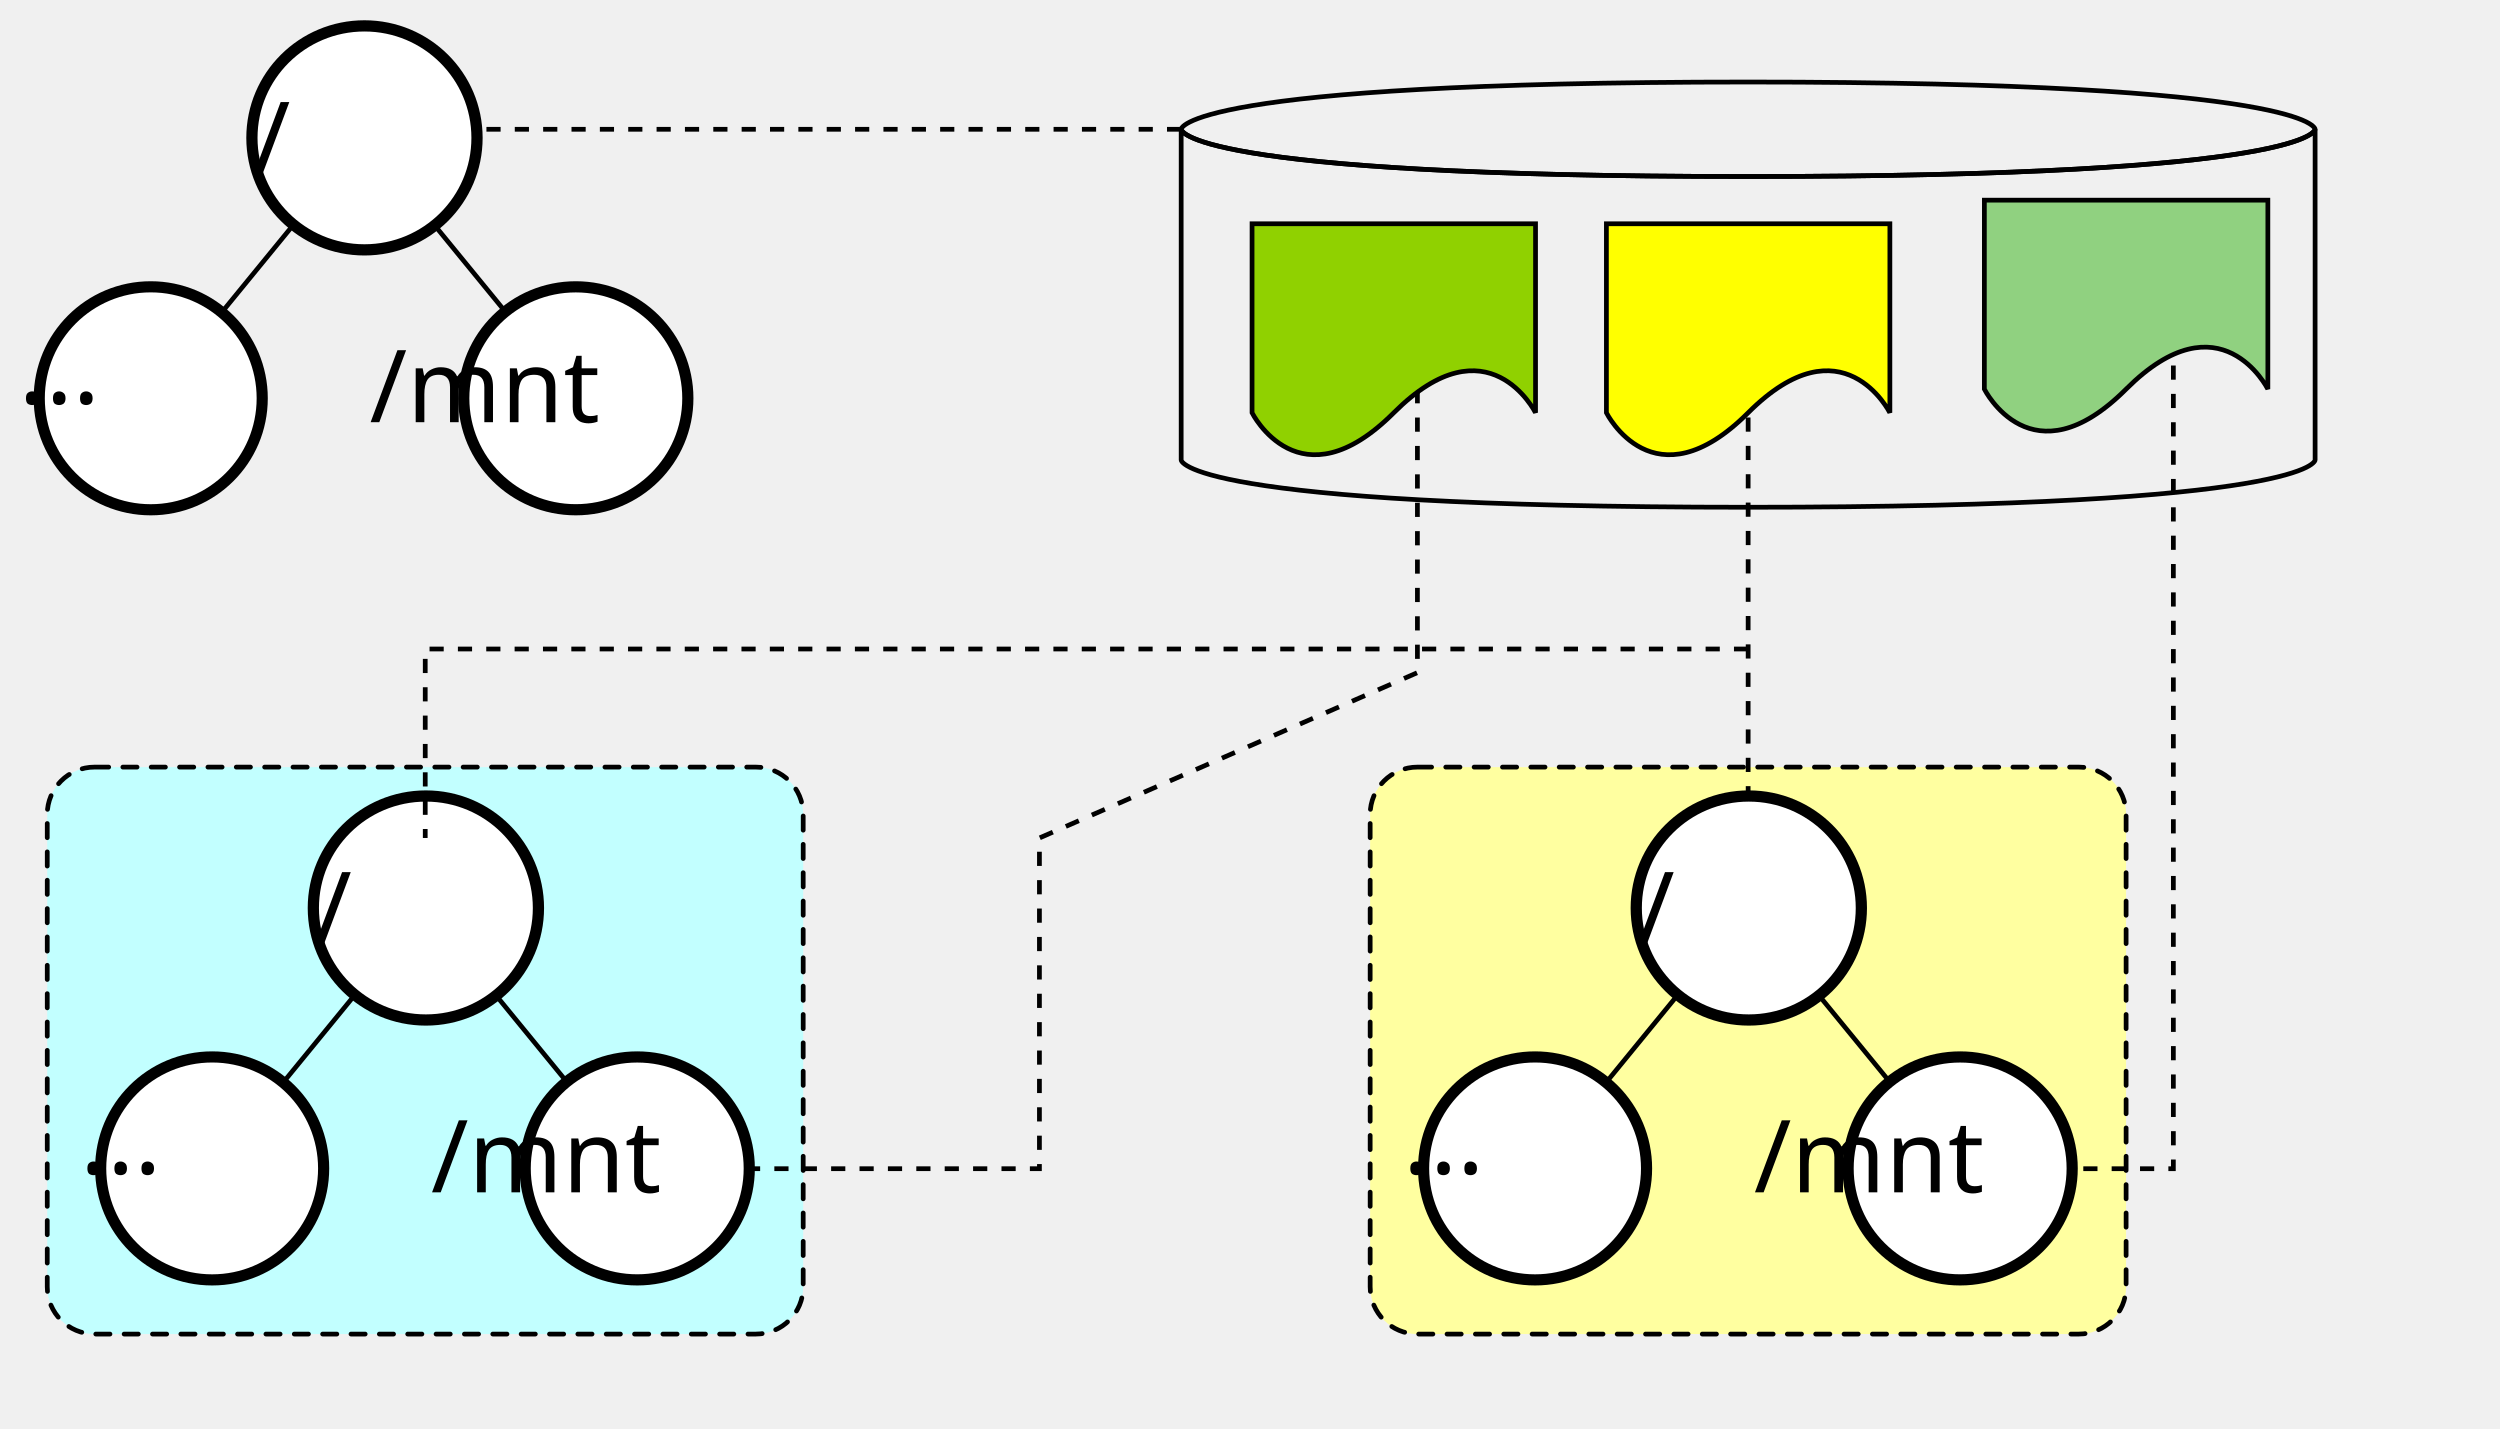
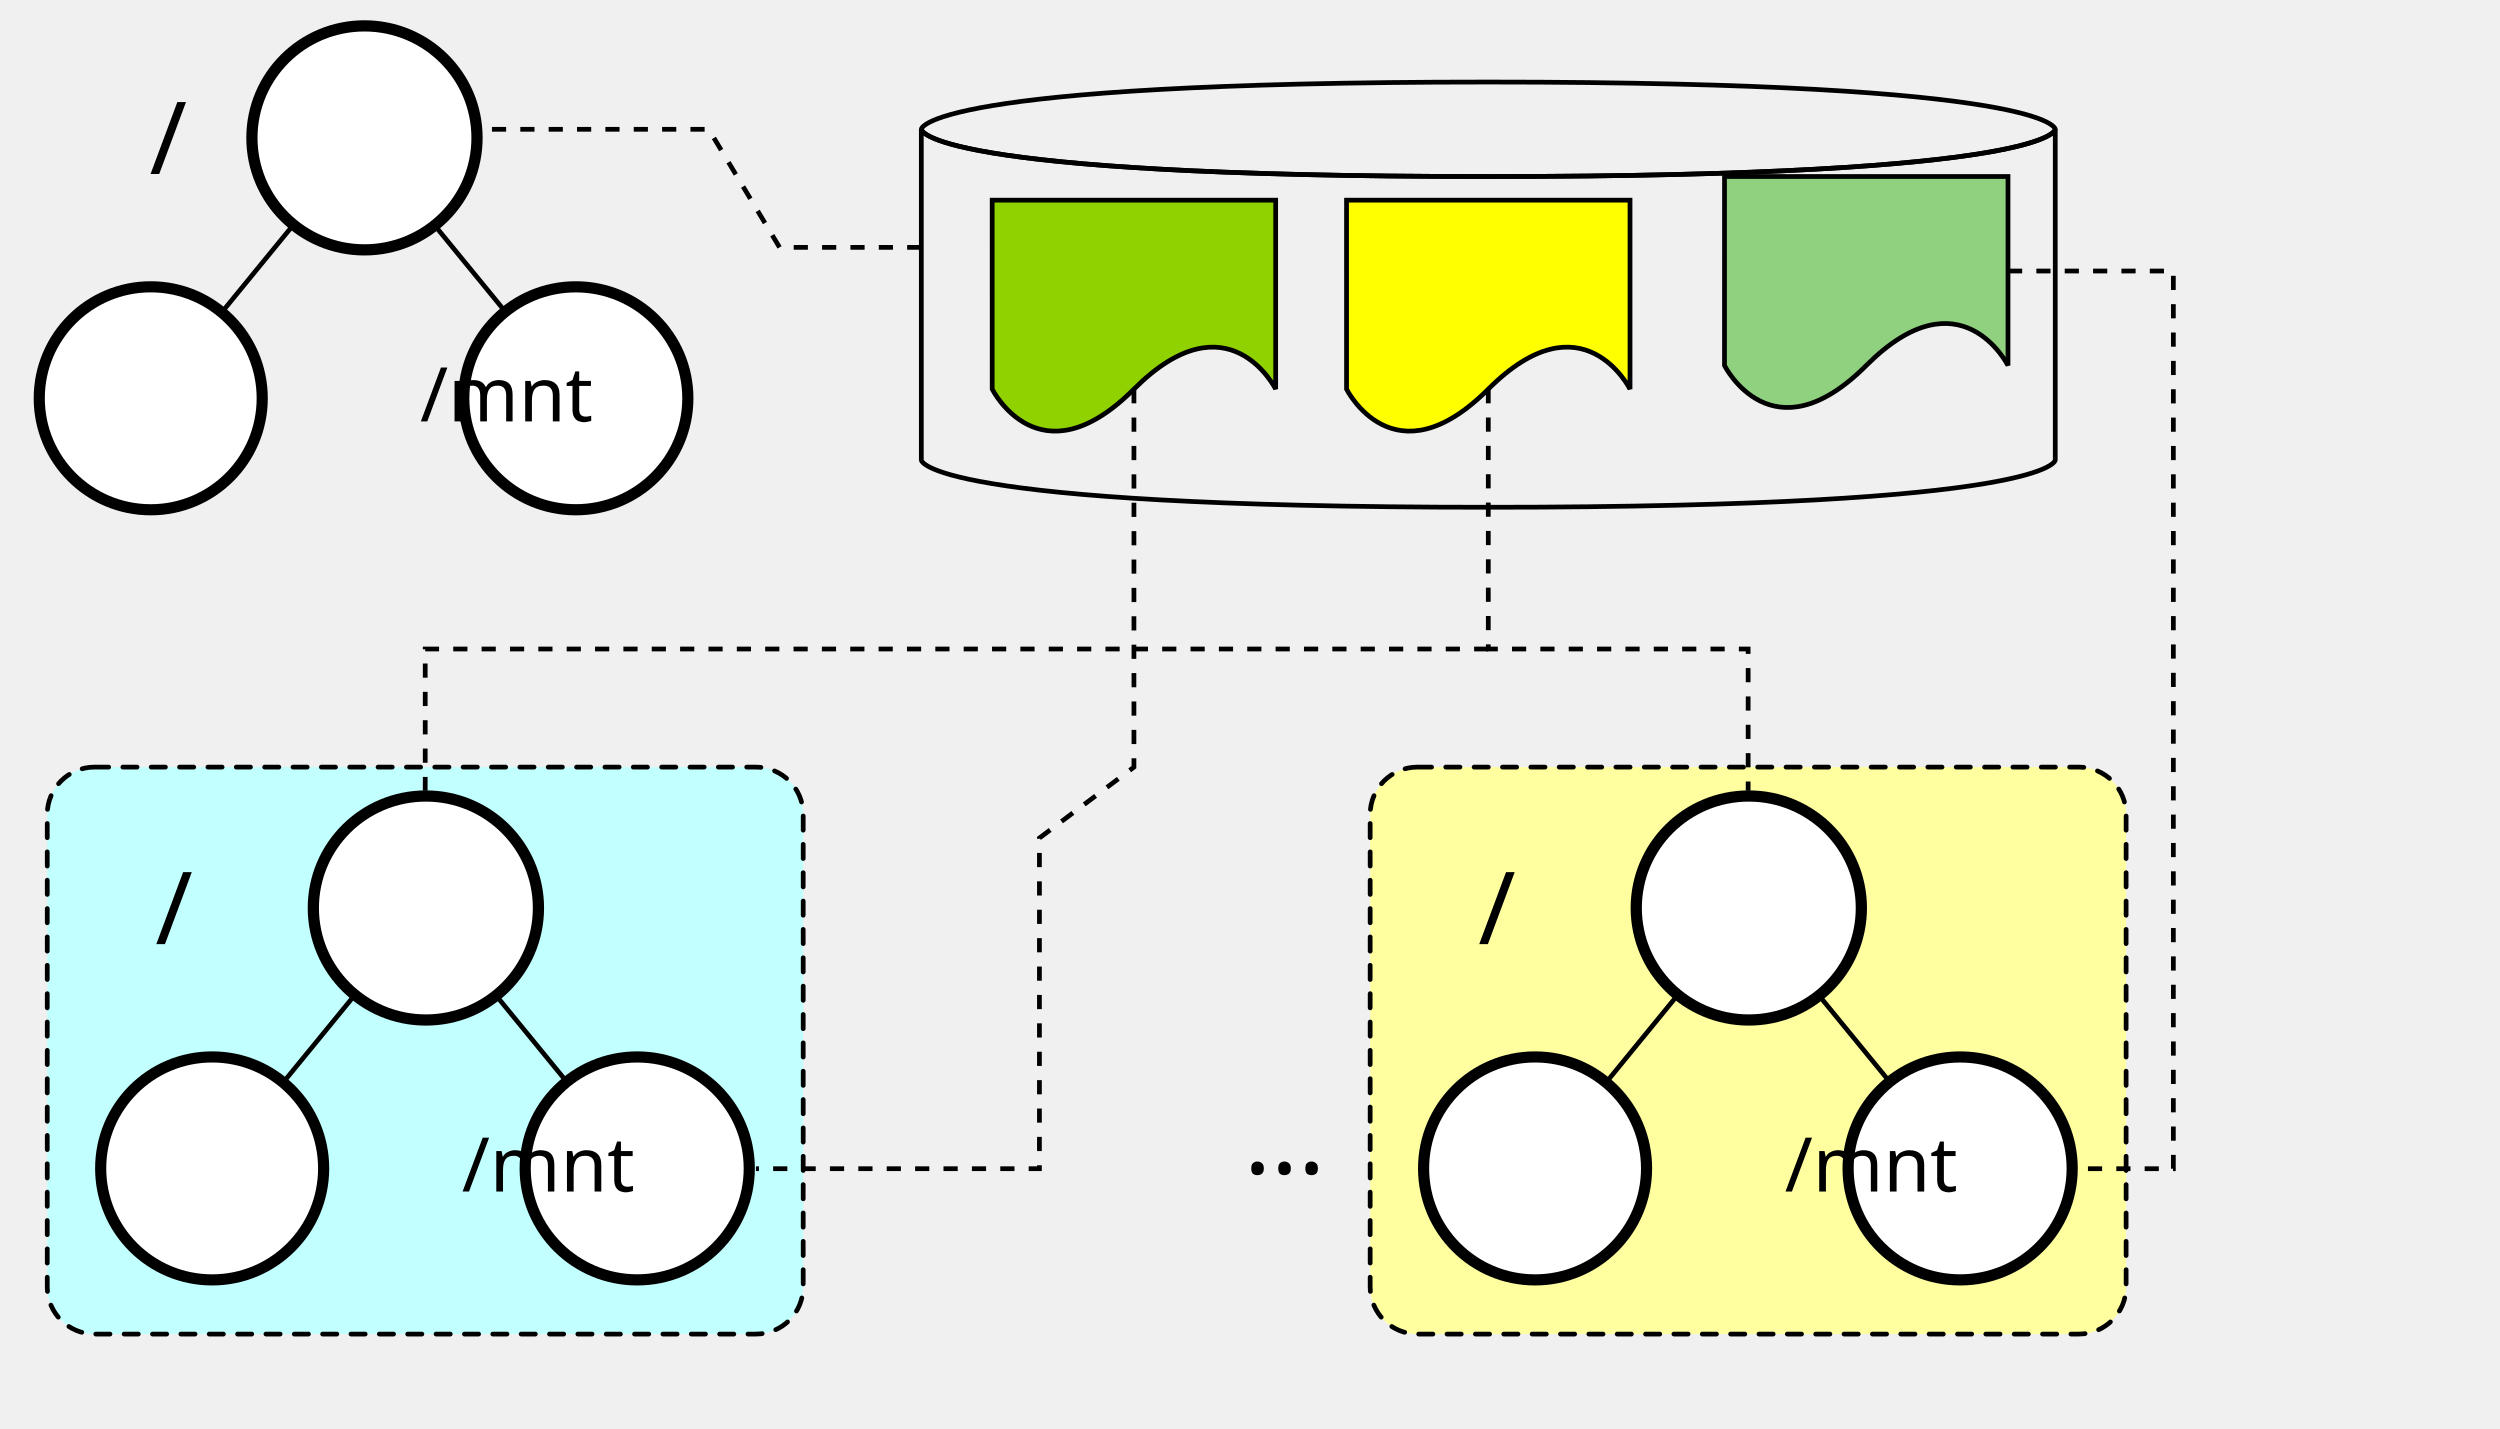
<svg xmlns="http://www.w3.org/2000/svg" width="140mm" height="80mm" viewBox="0 0 140 80" id="svg2" version="1.1">
  <defs id="defs4" />
  <g id="layer1" transform="translate(0,-217)">
-     <rect style="fill:#ffffa0;fill-opacity:1;stroke:#000000;stroke-width:0.265;stroke-linecap:round;stroke-miterlimit:4;stroke-dasharray:0.794, 0.794;stroke-dashoffset:0;stroke-opacity:1" id="rect4187" width="42.333" height="31.75" x="76.729" y="259.958" ry="2.646" />
-     <rect style="fill:#c2ffff;fill-opacity:1;stroke:#000000;stroke-width:0.265;stroke-linecap:round;stroke-miterlimit:4;stroke-dasharray:0.794, 0.794;stroke-dashoffset:0;stroke-opacity:1" id="rect4185" width="42.333" height="31.75" x="2.646" y="259.958" ry="2.646" />
-     <path style="fill:none;fill-rule:evenodd;stroke:#000000;stroke-width:0.265;stroke-linecap:butt;stroke-linejoin:miter;stroke-miterlimit:4;stroke-dasharray:0.794, 0.794;stroke-dashoffset:0;stroke-opacity:1" d="m 66.146,224.24 -44.979,0" id="path4337-9-6" />
-     <path style="fill:none;fill-rule:evenodd;stroke:#000000;stroke-width:0.265;stroke-linecap:butt;stroke-linejoin:miter;stroke-miterlimit:4;stroke-dasharray:0.794, 0.794;stroke-dashoffset:0;stroke-opacity:1" d="m 121.708,237.469 0,44.979 -10.583,0" id="path4337-9" />
-     <path style="fill:none;fill-rule:evenodd;stroke:#000000;stroke-width:0.265;stroke-linecap:butt;stroke-linejoin:miter;stroke-miterlimit:4;stroke-dasharray:0.794, 0.794;stroke-dashoffset:0;stroke-opacity:1" d="m 97.896,238.792 0,30.427" id="path4337" />
-     <path style="fill:none;fill-rule:evenodd;stroke:#000000;stroke-width:0.265;stroke-linecap:butt;stroke-linejoin:miter;stroke-miterlimit:4;stroke-dasharray:0.794, 0.794;stroke-dashoffset:0;stroke-opacity:1" d="M 23.812,254.667 Z" id="path4335" />
-     <path style="fill:none;fill-rule:evenodd;stroke:#000000;stroke-width:0.265;stroke-linecap:butt;stroke-linejoin:miter;stroke-miterlimit:4;stroke-dasharray:0.795, 0.795;stroke-dashoffset:0;stroke-opacity:1" d="m 79.375,238.792 0,15.875 -21.167,9.26 0,18.521 -22.49,0" id="path3528" />
    <g id="g3405" transform="translate(-31.22085,-0.7937545)">
      <path id="path3391" d="m 39.688,240.115 11.906,-14.552 11.906,14.552" style="fill:none;fill-rule:evenodd;stroke:#000000;stroke-width:0.265px;stroke-linecap:butt;stroke-linejoin:miter;stroke-opacity:1" />
      <circle r="6.243" cy="-240.098" cx="39.662" transform="scale(1,-1)" id="path3338-8" style="fill:#ffffff;fill-opacity:1;stroke:#000000;stroke-width:0.624;stroke-linecap:round;stroke-miterlimit:4;stroke-dasharray:none;stroke-dashoffset:0;stroke-opacity:1" />
      <ellipse ry="6.242" rx="6.274" cy="-240.098" cx="63.466" transform="scale(1,-1)" id="path3338-8-0" style="fill:#ffffff;fill-opacity:1;stroke:#000000;stroke-width:0.626;stroke-linecap:round;stroke-miterlimit:4;stroke-dasharray:none;stroke-dashoffset:0;stroke-opacity:1" />
      <ellipse ry="6.272" rx="6.303" cy="-225.515" cx="51.631" transform="scale(1,-1)" id="path3338-8-0-2" style="fill:#ffffff;fill-opacity:1;stroke:#000000;stroke-width:0.629;stroke-linecap:round;stroke-miterlimit:4;stroke-dasharray:none;stroke-dashoffset:0;stroke-opacity:1" />
-       <text id="text3393" y="227.54" x="51.562" style="font-style:normal;font-variant:normal;font-weight:normal;font-stretch:normal;font-size:5.644px;line-height:125%;font-family:sans-serif;-inkscape-font-specification:'sans-serif, Normal';font-variant-ligatures:normal;font-variant-caps:normal;font-variant-numeric:normal;text-align:center;letter-spacing:0px;word-spacing:0px;writing-mode:lr-tb;text-anchor:middle;fill:#000000;fill-opacity:1;stroke:none;stroke-width:0.265px;stroke-linecap:butt;stroke-linejoin:miter;stroke-opacity:1" xml:space="preserve">
-         <tspan style="stroke-width:0.265px" y="227.54" x="51.562" id="tspan3395">/</tspan>
+       <text id="text3393" y="227.54" x="51.562" style="font-style:normal;font-variant:normal;font-weight:normal;font-stretch:normal;line-height:0%;font-family:sans-serif;-inkscape-font-specification:'sans-serif, Normal';font-variant-ligatures:normal;font-variant-caps:normal;font-variant-numeric:normal;text-align:center;letter-spacing:0px;word-spacing:0px;writing-mode:lr-tb;text-anchor:middle;fill:#000000;fill-opacity:1;stroke:none;stroke-width:0.265px;stroke-linecap:butt;stroke-linejoin:miter;stroke-opacity:1" xml:space="preserve">
+         <tspan style="font-size:5.644px;line-height:1.25;stroke-width:0.265px" y="227.54" x="51.562" id="tspan3395">/</tspan>
      </text>
-       <text id="text3397" y="240.398" x="39.674" style="font-style:normal;font-variant:normal;font-weight:normal;font-stretch:normal;font-size:5.644px;line-height:125%;font-family:sans-serif;-inkscape-font-specification:'sans-serif, Normal';font-variant-ligatures:normal;font-variant-caps:normal;font-variant-numeric:normal;text-align:center;letter-spacing:0px;word-spacing:0px;writing-mode:lr-tb;text-anchor:middle;fill:#000000;fill-opacity:1;stroke:none;stroke-width:0.265px;stroke-linecap:butt;stroke-linejoin:miter;stroke-opacity:1" xml:space="preserve">
-         <tspan style="stroke-width:0.265px" y="240.398" x="39.674" id="tspan3399">...</tspan>
+       <text id="text3397" y="240.398" x="39.674" style="font-style:normal;font-variant:normal;font-weight:normal;font-stretch:normal;line-height:0%;font-family:sans-serif;-inkscape-font-specification:'sans-serif, Normal';font-variant-ligatures:normal;font-variant-caps:normal;font-variant-numeric:normal;text-align:center;letter-spacing:0px;word-spacing:0px;writing-mode:lr-tb;text-anchor:middle;fill:#000000;fill-opacity:1;stroke:none;stroke-width:0.265px;stroke-linecap:butt;stroke-linejoin:miter;stroke-opacity:1" xml:space="preserve">
+         <tspan style="font-size:5.644px;line-height:1.25;stroke-width:0.265px" y="240.398" x="39.674" id="tspan3399">...</tspan>
      </text>
-       <text id="text3401" y="241.438" x="63.5" style="font-style:normal;font-variant:normal;font-weight:normal;font-stretch:normal;font-size:5.644px;line-height:125%;font-family:sans-serif;-inkscape-font-specification:'sans-serif, Normal';font-variant-ligatures:normal;font-variant-caps:normal;font-variant-numeric:normal;text-align:center;letter-spacing:0px;word-spacing:0px;writing-mode:lr-tb;text-anchor:middle;fill:#000000;fill-opacity:1;stroke:none;stroke-width:0.265px;stroke-linecap:butt;stroke-linejoin:miter;stroke-opacity:1" xml:space="preserve">
-         <tspan transform="translate(0.03072935,0.6612356)" style="stroke-width:0.265px" y="241.438" x="63.5" id="tspan3403">/mnt</tspan>
+       <text id="text3401" y="241.393" x="63.433" style="font-style:normal;font-variant:normal;font-weight:normal;font-stretch:normal;font-size:4.233px;line-height:0%;font-family:sans-serif;-inkscape-font-specification:'sans-serif, Normal';font-variant-ligatures:normal;font-variant-caps:normal;font-variant-numeric:normal;font-feature-settings:normal;text-align:center;letter-spacing:0px;word-spacing:0px;writing-mode:lr-tb;text-anchor:middle;fill:#000000;fill-opacity:1;stroke:none;stroke-width:0.265px;stroke-linecap:butt;stroke-linejoin:miter;stroke-opacity:1" xml:space="preserve">
+         <tspan transform="translate(0.03072935,0.6612356)" style="font-style:normal;font-variant:normal;font-weight:normal;font-stretch:normal;font-size:4.233px;line-height:1.25;font-family:sans-serif;-inkscape-font-specification:'sans-serif, Normal';font-variant-ligatures:normal;font-variant-caps:normal;font-variant-numeric:normal;font-feature-settings:normal;text-align:center;writing-mode:lr-tb;text-anchor:middle;stroke-width:0.265px" y="241.393" x="63.433" id="tspan3403">/mnt</tspan>
      </text>
    </g>
-     <g id="g3405-4" transform="translate(46.30208,42.33333)">
-       <path id="path3391-1" d="m 39.688,240.115 11.906,-14.552 11.906,14.552" style="fill:none;fill-rule:evenodd;stroke:#000000;stroke-width:0.265px;stroke-linecap:butt;stroke-linejoin:miter;stroke-opacity:1" />
-       <circle r="6.243" cy="-240.098" cx="39.662" transform="scale(1,-1)" id="path3338-8-7" style="fill:#ffffff;fill-opacity:1;stroke:#000000;stroke-width:0.624;stroke-linecap:round;stroke-miterlimit:4;stroke-dasharray:none;stroke-dashoffset:0;stroke-opacity:1" />
-       <ellipse ry="6.242" rx="6.274" cy="-240.098" cx="63.466" transform="scale(1,-1)" id="path3338-8-0-5" style="fill:#ffffff;fill-opacity:1;stroke:#000000;stroke-width:0.626;stroke-linecap:round;stroke-miterlimit:4;stroke-dasharray:none;stroke-dashoffset:0;stroke-opacity:1" />
-       <ellipse ry="6.272" rx="6.303" cy="-225.515" cx="51.631" transform="scale(1,-1)" id="path3338-8-0-2-9" style="fill:#ffffff;fill-opacity:1;stroke:#000000;stroke-width:0.629;stroke-linecap:round;stroke-miterlimit:4;stroke-dasharray:none;stroke-dashoffset:0;stroke-opacity:1" />
-       <text id="text3393-0" y="227.54" x="51.562" style="font-style:normal;font-variant:normal;font-weight:normal;font-stretch:normal;font-size:5.644px;line-height:125%;font-family:sans-serif;-inkscape-font-specification:'sans-serif, Normal';font-variant-ligatures:normal;font-variant-caps:normal;font-variant-numeric:normal;text-align:center;letter-spacing:0px;word-spacing:0px;writing-mode:lr-tb;text-anchor:middle;fill:#000000;fill-opacity:1;stroke:none;stroke-width:0.265px;stroke-linecap:butt;stroke-linejoin:miter;stroke-opacity:1" xml:space="preserve">
-         <tspan style="stroke-width:0.265px" y="227.54" x="51.562" id="tspan3395-2">/</tspan>
-       </text>
-       <text id="text3397-5" y="240.398" x="39.674" style="font-style:normal;font-variant:normal;font-weight:normal;font-stretch:normal;font-size:5.644px;line-height:125%;font-family:sans-serif;-inkscape-font-specification:'sans-serif, Normal';font-variant-ligatures:normal;font-variant-caps:normal;font-variant-numeric:normal;text-align:center;letter-spacing:0px;word-spacing:0px;writing-mode:lr-tb;text-anchor:middle;fill:#000000;fill-opacity:1;stroke:none;stroke-width:0.265px;stroke-linecap:butt;stroke-linejoin:miter;stroke-opacity:1" xml:space="preserve">
-         <tspan style="stroke-width:0.265px" y="240.398" x="39.674" id="tspan3399-1">...</tspan>
-       </text>
-       <text id="text3401-2" y="241.438" x="63.5" style="font-style:normal;font-variant:normal;font-weight:normal;font-stretch:normal;font-size:5.644px;line-height:125%;font-family:sans-serif;-inkscape-font-specification:'sans-serif, Normal';font-variant-ligatures:normal;font-variant-caps:normal;font-variant-numeric:normal;text-align:center;letter-spacing:0px;word-spacing:0px;writing-mode:lr-tb;text-anchor:middle;fill:#000000;fill-opacity:1;stroke:none;stroke-width:0.265px;stroke-linecap:butt;stroke-linejoin:miter;stroke-opacity:1" xml:space="preserve">
-         <tspan transform="translate(0.03072935,0.6612356)" style="stroke-width:0.265px" y="241.438" x="63.5" id="tspan3403-9">/mnt</tspan>
-       </text>
+     <g id="g892">
+       <path id="path4337-9-6" d="m 51.594,230.854 h -7.938 l -3.969,-6.615 -13.229,0" style="fill:none;fill-rule:evenodd;stroke:#000000;stroke-width:0.265;stroke-linecap:butt;stroke-linejoin:miter;stroke-miterlimit:4;stroke-dasharray:0.794, 0.794;stroke-dashoffset:0;stroke-opacity:1" />
+       <path style="fill:none;fill-rule:evenodd;stroke:#000000;stroke-width:0.265px;stroke-linecap:butt;stroke-linejoin:miter;stroke-opacity:1" d="m 51.594,224.24 v 18.521 c 0,0 0,2.646 31.75,2.646 31.75,0 31.75,-2.646 31.75,-2.646 v -18.521 c 0,0 0,2.646 -31.75,2.646 -31.75,0 -31.75,-2.646 -31.75,-2.646 z" id="path3490" />
+       <path style="fill:none;fill-rule:evenodd;stroke:#000000;stroke-width:0.265px;stroke-linecap:butt;stroke-linejoin:miter;stroke-opacity:1" d="m 51.594,224.24 c 0,0 0,2.646 31.75,2.646 31.75,0 31.75,-2.646 31.75,-2.646 0,0 0,-2.646 -31.75,-2.646 -31.75,0 -31.75,2.646 -31.75,2.646 v 0" id="path3488" />
    </g>
-     <g id="g3405-9" transform="translate(-27.78125,42.33334)">
-       <path id="path3391-0" d="m 39.688,240.115 11.906,-14.552 11.906,14.552" style="fill:none;fill-rule:evenodd;stroke:#000000;stroke-width:0.265px;stroke-linecap:butt;stroke-linejoin:miter;stroke-opacity:1" />
-       <circle r="6.243" cy="-240.098" cx="39.662" transform="scale(1,-1)" id="path3338-8-72" style="fill:#ffffff;fill-opacity:1;stroke:#000000;stroke-width:0.624;stroke-linecap:round;stroke-miterlimit:4;stroke-dasharray:none;stroke-dashoffset:0;stroke-opacity:1" />
-       <ellipse ry="6.242" rx="6.274" cy="-240.098" cx="63.466" transform="scale(1,-1)" id="path3338-8-0-4" style="fill:#ffffff;fill-opacity:1;stroke:#000000;stroke-width:0.626;stroke-linecap:round;stroke-miterlimit:4;stroke-dasharray:none;stroke-dashoffset:0;stroke-opacity:1" />
-       <ellipse ry="6.272" rx="6.303" cy="-225.515" cx="51.631" transform="scale(1,-1)" id="path3338-8-0-2-3" style="fill:#ffffff;fill-opacity:1;stroke:#000000;stroke-width:0.629;stroke-linecap:round;stroke-miterlimit:4;stroke-dasharray:none;stroke-dashoffset:0;stroke-opacity:1" />
-       <text id="text3393-8" y="227.54" x="51.562" style="font-style:normal;font-variant:normal;font-weight:normal;font-stretch:normal;font-size:5.644px;line-height:125%;font-family:sans-serif;-inkscape-font-specification:'sans-serif, Normal';font-variant-ligatures:normal;font-variant-caps:normal;font-variant-numeric:normal;text-align:center;letter-spacing:0px;word-spacing:0px;writing-mode:lr-tb;text-anchor:middle;fill:#000000;fill-opacity:1;stroke:none;stroke-width:0.265px;stroke-linecap:butt;stroke-linejoin:miter;stroke-opacity:1" xml:space="preserve">
-         <tspan style="stroke-width:0.265px" y="227.54" x="51.562" id="tspan3395-8">/</tspan>
-       </text>
-       <text id="text3397-3" y="240.398" x="39.674" style="font-style:normal;font-variant:normal;font-weight:normal;font-stretch:normal;font-size:5.644px;line-height:125%;font-family:sans-serif;-inkscape-font-specification:'sans-serif, Normal';font-variant-ligatures:normal;font-variant-caps:normal;font-variant-numeric:normal;text-align:center;letter-spacing:0px;word-spacing:0px;writing-mode:lr-tb;text-anchor:middle;fill:#000000;fill-opacity:1;stroke:none;stroke-width:0.265px;stroke-linecap:butt;stroke-linejoin:miter;stroke-opacity:1" xml:space="preserve">
-         <tspan style="stroke-width:0.265px" y="240.398" x="39.674" id="tspan3399-2">...</tspan>
-       </text>
-       <text id="text3401-5" y="241.438" x="63.5" style="font-style:normal;font-variant:normal;font-weight:normal;font-stretch:normal;font-size:5.644px;line-height:125%;font-family:sans-serif;-inkscape-font-specification:'sans-serif, Normal';font-variant-ligatures:normal;font-variant-caps:normal;font-variant-numeric:normal;text-align:center;letter-spacing:0px;word-spacing:0px;writing-mode:lr-tb;text-anchor:middle;fill:#000000;fill-opacity:1;stroke:none;stroke-width:0.265px;stroke-linecap:butt;stroke-linejoin:miter;stroke-opacity:1" xml:space="preserve">
-         <tspan transform="translate(0.03072935,0.6612356)" style="stroke-width:0.265px" y="241.438" x="63.5" id="tspan3403-2">/mnt</tspan>
-       </text>
+     <g id="g886">
+       <rect ry="2.646" y="259.958" x="2.646" height="31.75" width="42.333" id="rect4185" style="fill:#c2ffff;fill-opacity:1;stroke:#000000;stroke-width:0.265;stroke-linecap:round;stroke-miterlimit:4;stroke-dasharray:0.794, 0.794;stroke-dashoffset:0;stroke-opacity:1" />
+       <g transform="translate(-27.78125,42.33334)" id="g3405-9">
+         <path style="fill:none;fill-rule:evenodd;stroke:#000000;stroke-width:0.265px;stroke-linecap:butt;stroke-linejoin:miter;stroke-opacity:1" d="m 39.688,240.115 11.906,-14.552 11.906,14.552" id="path3391-0" />
+         <circle style="fill:#ffffff;fill-opacity:1;stroke:#000000;stroke-width:0.624;stroke-linecap:round;stroke-miterlimit:4;stroke-dasharray:none;stroke-dashoffset:0;stroke-opacity:1" id="path3338-8-72" transform="scale(1,-1)" cx="39.662" cy="-240.098" r="6.243" />
+         <ellipse style="fill:#ffffff;fill-opacity:1;stroke:#000000;stroke-width:0.626;stroke-linecap:round;stroke-miterlimit:4;stroke-dasharray:none;stroke-dashoffset:0;stroke-opacity:1" id="path3338-8-0-4" transform="scale(1,-1)" cx="63.466" cy="-240.098" rx="6.274" ry="6.242" />
+         <ellipse style="fill:#ffffff;fill-opacity:1;stroke:#000000;stroke-width:0.629;stroke-linecap:round;stroke-miterlimit:4;stroke-dasharray:none;stroke-dashoffset:0;stroke-opacity:1" id="path3338-8-0-2-3" transform="scale(1,-1)" cx="51.631" cy="-225.515" rx="6.303" ry="6.272" />
+         <text xml:space="preserve" style="font-style:normal;font-variant:normal;font-weight:normal;font-stretch:normal;line-height:0%;font-family:sans-serif;-inkscape-font-specification:'sans-serif, Normal';font-variant-ligatures:normal;font-variant-caps:normal;font-variant-numeric:normal;text-align:center;letter-spacing:0px;word-spacing:0px;writing-mode:lr-tb;text-anchor:middle;fill:#000000;fill-opacity:1;stroke:none;stroke-width:0.265px;stroke-linecap:butt;stroke-linejoin:miter;stroke-opacity:1" x="51.562" y="227.54" id="text3393-8">
+           <tspan id="tspan3395-8" x="51.562" y="227.54" style="font-size:5.644px;line-height:1.25;stroke-width:0.265px">/</tspan>
+         </text>
+         <text xml:space="preserve" style="font-style:normal;font-variant:normal;font-weight:normal;font-stretch:normal;line-height:0%;font-family:sans-serif;-inkscape-font-specification:'sans-serif, Normal';font-variant-ligatures:normal;font-variant-caps:normal;font-variant-numeric:normal;text-align:center;letter-spacing:0px;word-spacing:0px;writing-mode:lr-tb;text-anchor:middle;fill:#000000;fill-opacity:1;stroke:none;stroke-width:0.265px;stroke-linecap:butt;stroke-linejoin:miter;stroke-opacity:1" x="39.674" y="240.398" id="text3397-3">
+           <tspan id="tspan3399-2" x="39.674" y="240.398" style="font-size:5.644px;line-height:1.25;stroke-width:0.265px">...</tspan>
+         </text>
+         <text xml:space="preserve" style="font-style:normal;font-variant:normal;font-weight:normal;font-stretch:normal;font-size:4.233px;line-height:0%;font-family:sans-serif;-inkscape-font-specification:'sans-serif, Normal';font-variant-ligatures:normal;font-variant-caps:normal;font-variant-numeric:normal;font-feature-settings:normal;text-align:center;letter-spacing:0px;word-spacing:0px;writing-mode:lr-tb;text-anchor:middle;fill:#000000;fill-opacity:1;stroke:none;stroke-width:0.265px;stroke-linecap:butt;stroke-linejoin:miter;stroke-opacity:1" x="63.433" y="241.393" id="text3401-6">
+           <tspan id="tspan3403-0" x="63.433" y="241.393" style="font-style:normal;font-variant:normal;font-weight:normal;font-stretch:normal;font-size:4.233px;line-height:1.25;font-family:sans-serif;-inkscape-font-specification:'sans-serif, Normal';font-variant-ligatures:normal;font-variant-caps:normal;font-variant-numeric:normal;font-feature-settings:normal;text-align:center;writing-mode:lr-tb;text-anchor:middle;stroke-width:0.265px" transform="translate(0.03072935,0.6612356)">/mnt</tspan>
+         </text>
+       </g>
    </g>
-     <g id="g3492" transform="translate(43.39164,-2.645803)">
-       <path id="path3488" d="m 22.754,226.885 c 0,0 0,2.646 31.75,2.646 31.75,0 31.75,-2.646 31.75,-2.646 0,0 0,-2.646 -31.75,-2.646 -31.75,0 -31.75,2.646 -31.75,2.646 l 0,0" style="fill:none;fill-rule:evenodd;stroke:#000000;stroke-width:0.265px;stroke-linecap:butt;stroke-linejoin:miter;stroke-opacity:1" />
-       <path id="path3490" d="m 22.754,226.885 0,18.521 c 0,0 0,2.646 31.75,2.646 31.75,0 31.75,-2.646 31.75,-2.646 l 0,-18.521 c 0,0 0,2.646 -31.75,2.646 -31.75,0 -31.75,-2.646 -31.75,-2.646 z" style="fill:none;fill-rule:evenodd;stroke:#000000;stroke-width:0.265px;stroke-linecap:butt;stroke-linejoin:miter;stroke-opacity:1" />
+     <g id="g872">
+       <rect ry="2.646" y="259.958" x="76.729" height="31.75" width="42.333" id="rect4187" style="fill:#ffffa0;fill-opacity:1;stroke:#000000;stroke-width:0.265;stroke-linecap:round;stroke-miterlimit:4;stroke-dasharray:0.794, 0.794;stroke-dashoffset:0;stroke-opacity:1" />
+       <g transform="translate(46.30208,42.33333)" id="g3405-4">
+         <path style="fill:none;fill-rule:evenodd;stroke:#000000;stroke-width:0.265px;stroke-linecap:butt;stroke-linejoin:miter;stroke-opacity:1" d="m 39.688,240.115 11.906,-14.552 11.906,14.552" id="path3391-1" />
+         <circle style="fill:#ffffff;fill-opacity:1;stroke:#000000;stroke-width:0.624;stroke-linecap:round;stroke-miterlimit:4;stroke-dasharray:none;stroke-dashoffset:0;stroke-opacity:1" id="path3338-8-7" transform="scale(1,-1)" cx="39.662" cy="-240.098" r="6.243" />
+         <ellipse style="fill:#ffffff;fill-opacity:1;stroke:#000000;stroke-width:0.626;stroke-linecap:round;stroke-miterlimit:4;stroke-dasharray:none;stroke-dashoffset:0;stroke-opacity:1" id="path3338-8-0-5" transform="scale(1,-1)" cx="63.466" cy="-240.098" rx="6.274" ry="6.242" />
+         <ellipse style="fill:#ffffff;fill-opacity:1;stroke:#000000;stroke-width:0.629;stroke-linecap:round;stroke-miterlimit:4;stroke-dasharray:none;stroke-dashoffset:0;stroke-opacity:1" id="path3338-8-0-2-9" transform="scale(1,-1)" cx="51.631" cy="-225.515" rx="6.303" ry="6.272" />
+         <text xml:space="preserve" style="font-style:normal;font-variant:normal;font-weight:normal;font-stretch:normal;line-height:0%;font-family:sans-serif;-inkscape-font-specification:'sans-serif, Normal';font-variant-ligatures:normal;font-variant-caps:normal;font-variant-numeric:normal;text-align:center;letter-spacing:0px;word-spacing:0px;writing-mode:lr-tb;text-anchor:middle;fill:#000000;fill-opacity:1;stroke:none;stroke-width:0.265px;stroke-linecap:butt;stroke-linejoin:miter;stroke-opacity:1" x="51.562" y="227.54" id="text3393-0">
+           <tspan id="tspan3395-2" x="51.562" y="227.54" style="font-size:5.644px;line-height:1.25;stroke-width:0.265px">/</tspan>
+         </text>
+         <text xml:space="preserve" style="font-style:normal;font-variant:normal;font-weight:normal;font-stretch:normal;line-height:0%;font-family:sans-serif;-inkscape-font-specification:'sans-serif, Normal';font-variant-ligatures:normal;font-variant-caps:normal;font-variant-numeric:normal;text-align:center;letter-spacing:0px;word-spacing:0px;writing-mode:lr-tb;text-anchor:middle;fill:#000000;fill-opacity:1;stroke:none;stroke-width:0.265px;stroke-linecap:butt;stroke-linejoin:miter;stroke-opacity:1" x="39.674" y="240.398" id="text3397-5">
+           <tspan id="tspan3399-1" x="39.674" y="240.398" style="font-size:5.644px;line-height:1.25;stroke-width:0.265px">...</tspan>
+         </text>
+         <text xml:space="preserve" style="font-style:normal;font-variant:normal;font-weight:normal;font-stretch:normal;font-size:4.233px;line-height:0%;font-family:sans-serif;-inkscape-font-specification:'sans-serif, Normal';font-variant-ligatures:normal;font-variant-caps:normal;font-variant-numeric:normal;font-feature-settings:normal;text-align:center;letter-spacing:0px;word-spacing:0px;writing-mode:lr-tb;text-anchor:middle;fill:#000000;fill-opacity:1;stroke:none;stroke-width:0.265px;stroke-linecap:butt;stroke-linejoin:miter;stroke-opacity:1" x="63.433" y="241.393" id="text3401-69">
+           <tspan id="tspan3403-4" x="63.433" y="241.393" style="font-style:normal;font-variant:normal;font-weight:normal;font-stretch:normal;font-size:4.233px;line-height:1.25;font-family:sans-serif;-inkscape-font-specification:'sans-serif, Normal';font-variant-ligatures:normal;font-variant-caps:normal;font-variant-numeric:normal;font-feature-settings:normal;text-align:center;writing-mode:lr-tb;text-anchor:middle;stroke-width:0.265px" transform="translate(0.03072935,0.6612356)">/mnt</tspan>
+         </text>
+       </g>
    </g>
-     <path style="fill:#ffff00;fill-opacity:1;fill-rule:evenodd;stroke:#000000;stroke-width:0.265px;stroke-linecap:butt;stroke-linejoin:miter;stroke-opacity:1" d="m 89.958,229.531 15.875,0 0,10.583 c 0,0 -2.646,-5.292 -7.937,0 -5.292,5.292 -7.937,0 -7.937,0 z" id="path3496" />
-     <path style="fill:#90d100;fill-opacity:1;fill-rule:evenodd;stroke:#000000;stroke-width:0.265px;stroke-linecap:butt;stroke-linejoin:miter;stroke-opacity:1" d="m 70.115,229.531 15.875,0 0,10.583 c 0,0 -2.646,-5.292 -7.938,0 -5.292,5.292 -7.937,0 -7.937,0 z" id="path3496-8" />
-     <path style="fill:#90d180;fill-opacity:1;fill-rule:evenodd;stroke:#000000;stroke-width:0.265px;stroke-linecap:butt;stroke-linejoin:miter;stroke-opacity:1" d="m 111.125,228.208 15.875,0 0,10.583 c 0,0 -2.646,-5.292 -7.938,0 -5.292,5.292 -7.938,0 -7.938,0 z" id="path3496-8-3" />
-     <path style="fill:none;fill-rule:evenodd;stroke:#000000;stroke-width:0.265;stroke-linecap:butt;stroke-linejoin:miter;stroke-miterlimit:4;stroke-dasharray:0.794, 0.794;stroke-dashoffset:0;stroke-opacity:1" d="m 97.896,253.344 -74.083,0 0,10.583" id="path4337-1" />
+     <g id="g901">
+       <path id="path4337" d="m 83.344,238.792 v 14.552 h 14.552 l 0,7.938" style="fill:none;fill-rule:evenodd;stroke:#000000;stroke-width:0.265;stroke-linecap:butt;stroke-linejoin:miter;stroke-miterlimit:4;stroke-dasharray:0.794, 0.794;stroke-dashoffset:0;stroke-opacity:1" />
+       <path id="path3496" d="m 75.406,228.208 h 15.875 v 10.583 c 0,0 -2.646,-5.292 -7.937,0 -5.292,5.292 -7.937,0 -7.937,0 z" style="fill:#ffff00;fill-opacity:1;fill-rule:evenodd;stroke:#000000;stroke-width:0.265px;stroke-linecap:butt;stroke-linejoin:miter;stroke-opacity:1" />
+       <path id="path4337-1" d="M 83.344,253.344 H 23.812 l 0,7.938" style="fill:none;fill-rule:evenodd;stroke:#000000;stroke-width:0.265;stroke-linecap:butt;stroke-linejoin:miter;stroke-miterlimit:4;stroke-dasharray:0.794, 0.794;stroke-dashoffset:0;stroke-opacity:1" />
+     </g>
+     <g id="g896">
+       <path id="path3528" d="m 63.5,238.792 v 21.167 l -5.292,3.969 v 18.521 l -15.875,0" style="fill:none;fill-rule:evenodd;stroke:#000000;stroke-width:0.265;stroke-linecap:butt;stroke-linejoin:miter;stroke-miterlimit:4;stroke-dasharray:0.795, 0.795;stroke-dashoffset:0;stroke-opacity:1" />
+       <path id="path3496-8" d="M 55.562,228.208 H 71.438 v 10.583 c 0,0 -2.646,-5.292 -7.938,0 -5.292,5.292 -7.937,0 -7.937,0 z" style="fill:#90d100;fill-opacity:1;fill-rule:evenodd;stroke:#000000;stroke-width:0.265px;stroke-linecap:butt;stroke-linejoin:miter;stroke-opacity:1" />
+     </g>
+     <g id="g905">
+       <path id="path4337-9" d="m 112.448,232.177 h 9.26 v 50.271 l -5.292,0" style="fill:none;fill-rule:evenodd;stroke:#000000;stroke-width:0.265;stroke-linecap:butt;stroke-linejoin:miter;stroke-miterlimit:4;stroke-dasharray:0.794, 0.794;stroke-dashoffset:0;stroke-opacity:1" />
+       <path id="path3496-8-3" d="m 96.573,226.885 h 15.875 v 10.583 c 0,0 -2.646,-5.292 -7.938,0 -5.292,5.292 -7.938,0 -7.938,0 z" style="fill:#90d180;fill-opacity:1;fill-rule:evenodd;stroke:#000000;stroke-width:0.265px;stroke-linecap:butt;stroke-linejoin:miter;stroke-opacity:1" />
+     </g>
  </g>
</svg>
